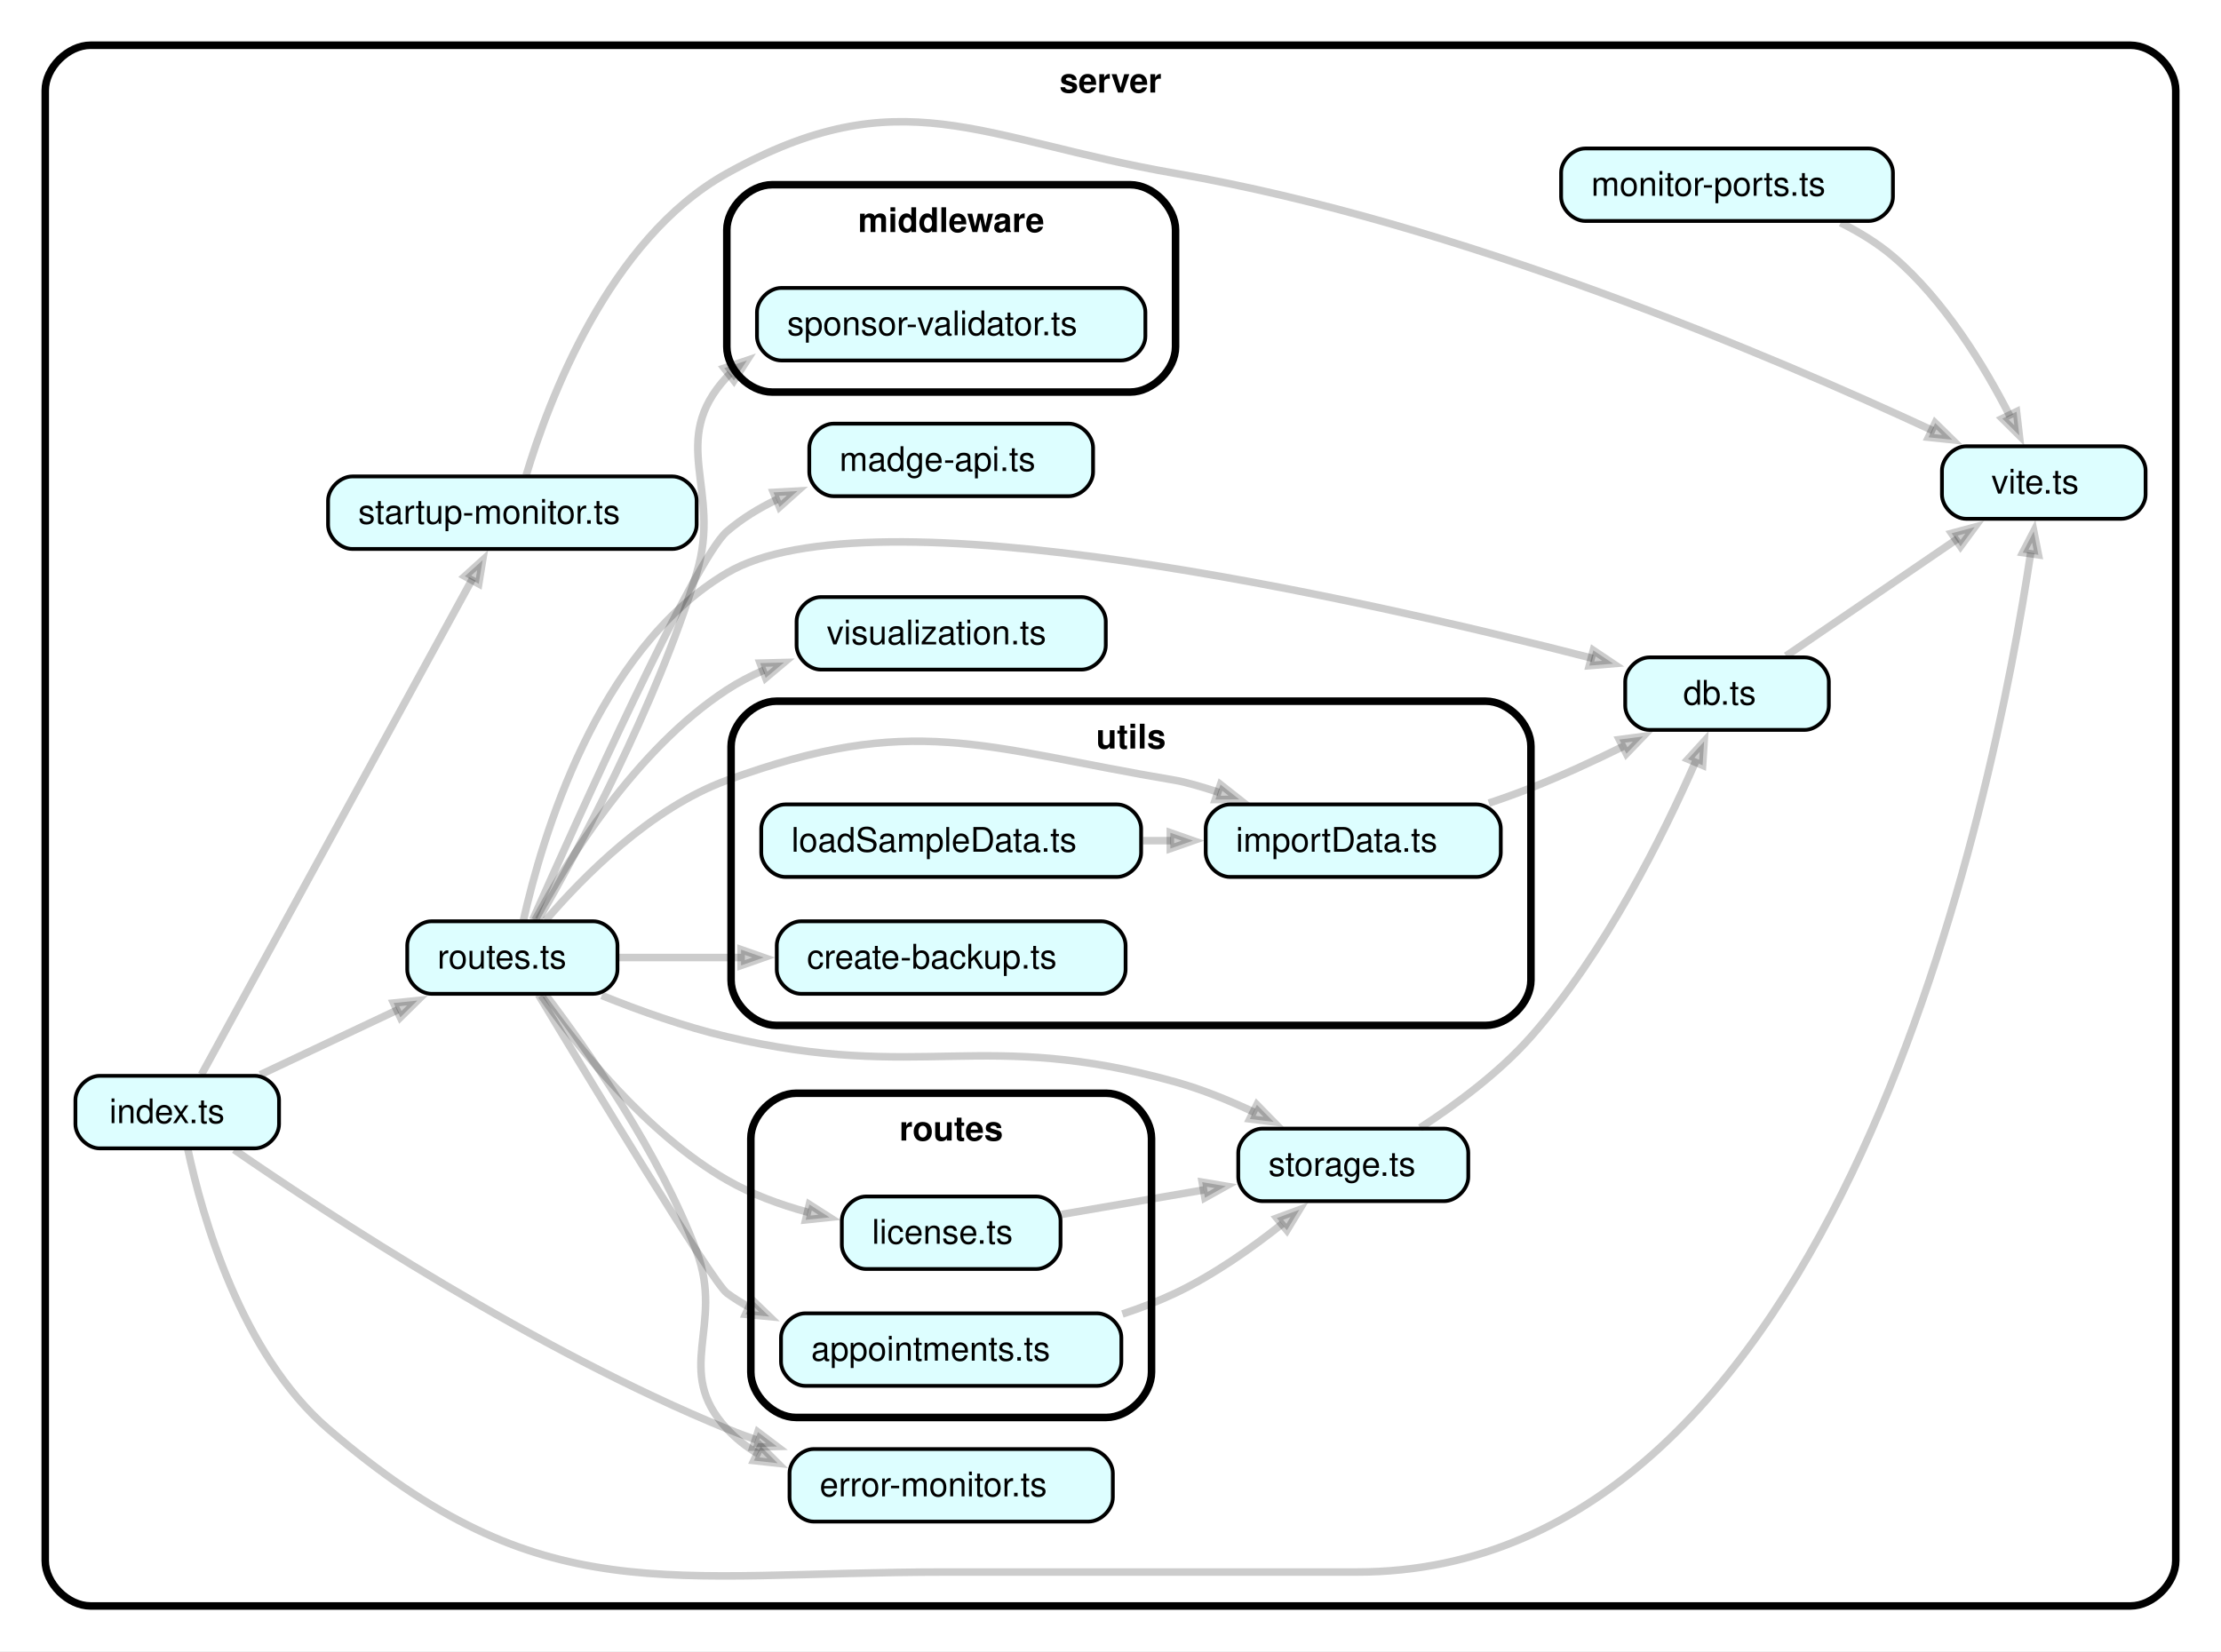
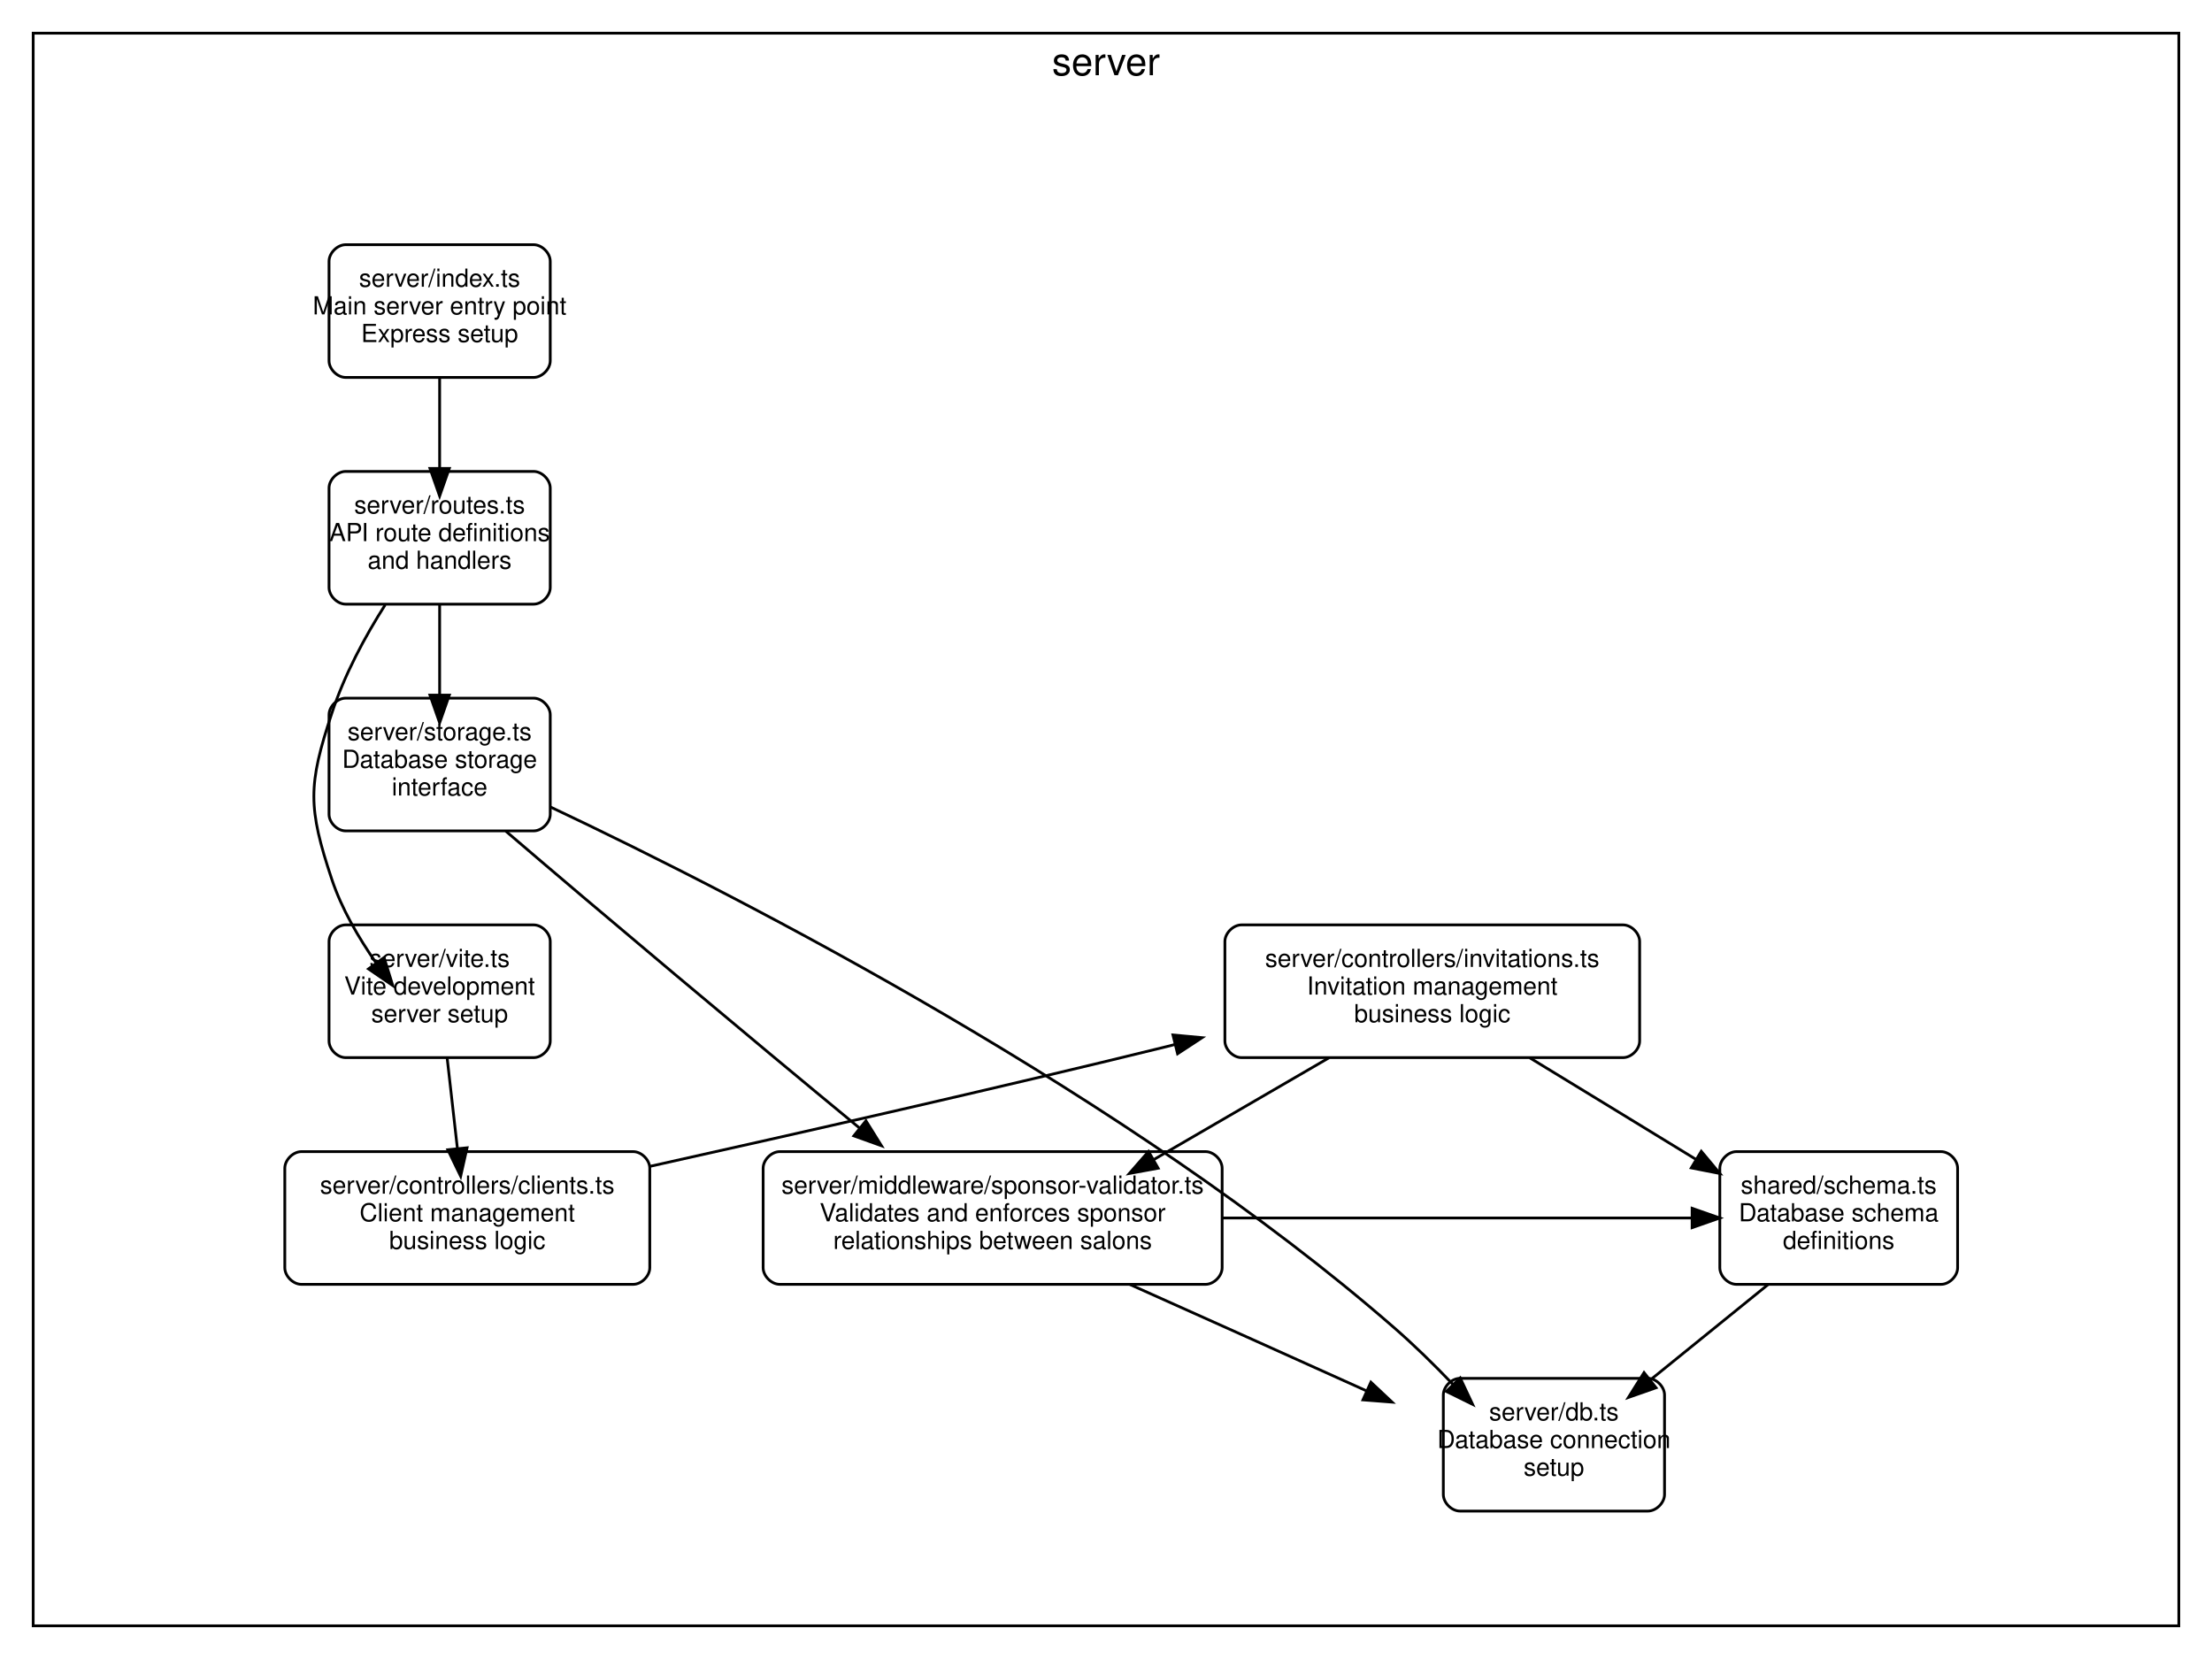
- <svg xmlns="http://www.w3.org/2000/svg" xmlns:xlink="http://www.w3.org/1999/xlink" width="589pt" height="438pt" viewBox="0.00 0.00 589.00 438.00">
-   <g id="graph0" class="graph" transform="scale(1 1) rotate(0) translate(4 434)">
-     <polygon fill="white" stroke="none" points="-4,4 -4,-434 585,-434 585,4 -4,4" />
+ <svg xmlns="http://www.w3.org/2000/svg" width="800px" height="600px" viewBox="0.00 0.00 800.00 600.00">
+   <g id="graph0" class="graph" transform="scale(1 1) rotate(0) translate(4 596)">
+     <polygon fill="#ffffff" stroke="transparent" points="-4,4 -4,-596 796,-596 796,4 -4,4" />
    <g id="clust1" class="cluster">
-       <path fill="#ffffff" stroke="black" stroke-width="2" d="M20,-8C20,-8 561,-8 561,-8 567,-8 573,-14 573,-20 573,-20 573,-410 573,-410 573,-416 567,-422 561,-422 561,-422 20,-422 20,-422 14,-422 8,-416 8,-410 8,-410 8,-20 8,-20 8,-14 14,-8 20,-8" />
-       <text text-anchor="middle" x="290.5" y="-409.45" font-family="Helvetica,sans-Serif" font-weight="bold" font-size="9.00">server</text>
-     </g>
-     <g id="clust2" class="cluster">
-       <path fill="#ffffff" stroke="black" stroke-width="2" d="M200.75,-330C200.75,-330 295.75,-330 295.75,-330 301.75,-330 307.75,-336 307.75,-342 307.75,-342 307.75,-373 307.75,-373 307.75,-379 301.75,-385 295.75,-385 295.75,-385 200.75,-385 200.75,-385 194.75,-385 188.75,-379 188.75,-373 188.75,-373 188.75,-342 188.75,-342 188.75,-336 194.75,-330 200.75,-330" />
-       <text text-anchor="middle" x="248.25" y="-372.45" font-family="Helvetica,sans-Serif" font-weight="bold" font-size="9.00">middleware</text>
-     </g>
-     <g id="clust3" class="cluster">
-       <path fill="#ffffff" stroke="black" stroke-width="2" d="M207.12,-58C207.12,-58 289.38,-58 289.38,-58 295.38,-58 301.38,-64 301.38,-70 301.38,-70 301.38,-132 301.38,-132 301.38,-138 295.38,-144 289.38,-144 289.38,-144 207.12,-144 207.12,-144 201.12,-144 195.12,-138 195.12,-132 195.12,-132 195.12,-70 195.12,-70 195.12,-64 201.12,-58 207.12,-58" />
-       <text text-anchor="middle" x="248.25" y="-131.45" font-family="Helvetica,sans-Serif" font-weight="bold" font-size="9.00">routes</text>
-     </g>
-     <g id="clust4" class="cluster">
-       <path fill="#ffffff" stroke="black" stroke-width="2" d="M201.88,-162C201.88,-162 390,-162 390,-162 396,-162 402,-168 402,-174 402,-174 402,-236 402,-236 402,-242 396,-248 390,-248 390,-248 201.88,-248 201.88,-248 195.88,-248 189.88,-242 189.88,-236 189.88,-236 189.88,-174 189.88,-174 189.88,-168 195.88,-162 201.88,-162" />
-       <text text-anchor="middle" x="295.94" y="-235.45" font-family="Helvetica,sans-Serif" font-weight="bold" font-size="9.00">utils</text>
+       <polygon fill="none" stroke="#000000" points="8,-8 8,-584 784,-584 784,-8 8,-8" />
+       <text text-anchor="middle" x="396" y="-568.8" font-family="Helvetica,sans-Serif" font-size="14.00" fill="#000000">server</text>
    </g>
    <g id="node1" class="node">
-       <g id="a_node1">
-         <a xlink:href="server/db.ts" xlink:title="db.ts">
-           <path fill="#ddfeff" stroke="black" d="M474.58,-259.62C474.58,-259.62 433.42,-259.62 433.42,-259.62 430.21,-259.62 427,-256.42 427,-253.21 427,-253.21 427,-246.79 427,-246.79 427,-243.58 430.21,-240.38 433.42,-240.38 433.42,-240.38 474.58,-240.38 474.58,-240.38 477.79,-240.38 481,-243.58 481,-246.79 481,-246.79 481,-253.21 481,-253.21 481,-256.42 477.79,-259.62 474.58,-259.62" />
-           <text text-anchor="start" x="442.38" y="-247.07" font-family="Helvetica,sans-Serif" font-size="9.00">db.ts</text>
-         </a>
-       </g>
+       <path fill="#ffffff" stroke="#000000" d="M189,-507.5C189,-507.5 121,-507.5 121,-507.5 118,-507.5 115,-504.5 115,-501.5 115,-501.5 115,-465.5 115,-465.5 115,-462.5 118,-459.5 121,-459.5 121,-459.5 189,-459.5 189,-459.5 192,-459.5 195,-462.5 195,-465.5 195,-465.5 195,-501.5 195,-501.5 195,-504.5 192,-507.5 189,-507.5" />
+       <text text-anchor="middle" x="155" y="-492.3" font-family="Helvetica,sans-Serif" font-size="9.00" fill="#000000">server/index.ts</text>
+       <text text-anchor="middle" x="155" y="-482.3" font-family="Helvetica,sans-Serif" font-size="9.00" fill="#000000">Main server entry point</text>
+       <text text-anchor="middle" x="155" y="-472.3" font-family="Helvetica,sans-Serif" font-size="9.00" fill="#000000">Express setup</text>
    </g>
    <g id="node2" class="node">
-       <g id="a_node2">
-         <a xlink:href="server/vite.ts" xlink:title="vite.ts">
-           <path fill="#ddfeff" stroke="black" d="M558.58,-315.62C558.58,-315.62 517.42,-315.62 517.42,-315.62 514.21,-315.62 511,-312.42 511,-309.21 511,-309.21 511,-302.79 511,-302.79 511,-299.58 514.21,-296.38 517.42,-296.38 517.42,-296.38 558.58,-296.38 558.58,-296.38 561.79,-296.38 565,-299.58 565,-302.79 565,-302.79 565,-309.21 565,-309.21 565,-312.42 561.79,-315.62 558.58,-315.62" />
-           <text text-anchor="start" x="524.12" y="-303.07" font-family="Helvetica,sans-Serif" font-size="9.00">vite.ts</text>
-         </a>
-       </g>
+       <path fill="#ffffff" stroke="#000000" d="M189,-425.5C189,-425.5 121,-425.5 121,-425.5 118,-425.5 115,-422.5 115,-419.5 115,-419.5 115,-383.5 115,-383.5 115,-380.5 118,-377.5 121,-377.5 121,-377.5 189,-377.5 189,-377.5 192,-377.5 195,-380.5 195,-383.5 195,-383.5 195,-419.5 195,-419.5 195,-422.5 192,-425.5 189,-425.5" />
+       <text text-anchor="middle" x="155" y="-410.3" font-family="Helvetica,sans-Serif" font-size="9.00" fill="#000000">server/routes.ts</text>
+       <text text-anchor="middle" x="155" y="-400.3" font-family="Helvetica,sans-Serif" font-size="9.00" fill="#000000">API route definitions</text>
+       <text text-anchor="middle" x="155" y="-390.3" font-family="Helvetica,sans-Serif" font-size="9.00" fill="#000000">and handlers</text>
    </g>
    <g id="edge1" class="edge">
-       <path fill="none" stroke="#000000" stroke-width="2" stroke-opacity="0.2" d="M469.66,-260.01C482.29,-268.64 500.71,-281.21 515.09,-291.04" />
-       <polygon fill="#000000" fill-opacity="0.2" stroke="#000000" stroke-width="2" stroke-opacity="0.2" points="513.55,-292.53 519.69,-294.18 515.92,-289.06 513.55,-292.53" />
+       <path fill="none" stroke="#000000" d="M155,-459.455C155,-449.383 155,-437.608 155,-426.615" />
+       <polygon fill="#000000" stroke="#000000" points="158.5,-426.592 155,-416.592 151.5,-426.592 158.5,-426.592" />
    </g>
    <g id="node3" class="node">
-       <g id="a_node3">
-         <a xlink:href="server/error-monitor.ts" xlink:title="error-monitor.ts">
-           <path fill="#ddfeff" stroke="black" d="M284.71,-49.62C284.71,-49.62 211.79,-49.62 211.79,-49.62 208.58,-49.62 205.38,-46.42 205.38,-43.21 205.38,-43.21 205.38,-36.79 205.38,-36.79 205.38,-33.58 208.58,-30.38 211.79,-30.38 211.79,-30.38 284.71,-30.38 284.71,-30.38 287.92,-30.38 291.12,-33.58 291.12,-36.79 291.12,-36.79 291.12,-43.21 291.12,-43.21 291.12,-46.42 287.92,-49.62 284.71,-49.62" />
-           <text text-anchor="start" x="213.38" y="-37.08" font-family="Helvetica,sans-Serif" font-size="9.00">error-monitor.ts</text>
-         </a>
-       </g>
+       <path fill="#ffffff" stroke="#000000" d="M189,-343.5C189,-343.5 121,-343.5 121,-343.5 118,-343.5 115,-340.5 115,-337.5 115,-337.5 115,-301.5 115,-301.5 115,-298.5 118,-295.5 121,-295.5 121,-295.5 189,-295.5 189,-295.5 192,-295.5 195,-298.5 195,-301.5 195,-301.5 195,-337.5 195,-337.5 195,-340.5 192,-343.5 189,-343.5" />
+       <text text-anchor="middle" x="155" y="-328.3" font-family="Helvetica,sans-Serif" font-size="9.00" fill="#000000">server/storage.ts</text>
+       <text text-anchor="middle" x="155" y="-318.3" font-family="Helvetica,sans-Serif" font-size="9.00" fill="#000000">Database storage</text>
+       <text text-anchor="middle" x="155" y="-308.3" font-family="Helvetica,sans-Serif" font-size="9.00" fill="#000000">interface</text>
+     </g>
+     <g id="edge2" class="edge">
+       <path fill="none" stroke="#000000" d="M155,-377.455C155,-367.383 155,-355.608 155,-344.615" />
+       <polygon fill="#000000" stroke="#000000" points="158.5,-344.592 155,-334.592 151.5,-344.592 158.5,-344.592" />
+     </g>
+     <g id="node5" class="node">
+       <path fill="#ffffff" stroke="#000000" d="M189,-261.5C189,-261.5 121,-261.5 121,-261.5 118,-261.5 115,-258.5 115,-255.5 115,-255.5 115,-219.5 115,-219.5 115,-216.5 118,-213.5 121,-213.5 121,-213.5 189,-213.5 189,-213.5 192,-213.5 195,-216.5 195,-219.5 195,-219.5 195,-255.5 195,-255.5 195,-258.5 192,-261.5 189,-261.5" />
+       <text text-anchor="middle" x="155" y="-246.3" font-family="Helvetica,sans-Serif" font-size="9.00" fill="#000000">server/vite.ts</text>
+       <text text-anchor="middle" x="155" y="-236.3" font-family="Helvetica,sans-Serif" font-size="9.00" fill="#000000">Vite development</text>
+       <text text-anchor="middle" x="155" y="-226.3" font-family="Helvetica,sans-Serif" font-size="9.00" fill="#000000">server setup</text>
+     </g>
+     <g id="edge3" class="edge">
+       <path fill="none" stroke="#000000" d="M135.285,-377.217C128.04,-365.837 120.552,-351.994 116,-338 107.358,-312.041 107.358,-303.959 116,-278 119.552,-267.314 125.664,-256.897 131.971,-247.809" />
+       <polygon fill="#000000" stroke="#000000" points="134.908,-249.706 138.052,-239.555 129.262,-245.582 134.908,-249.706" />
    </g>
    <g id="node4" class="node">
-       <g id="a_node4">
-         <a xlink:href="server/index.ts" xlink:title="index.ts">
-           <path fill="#ddfeff" stroke="black" d="M63.58,-148.62C63.58,-148.62 22.42,-148.62 22.42,-148.62 19.21,-148.62 16,-145.42 16,-142.21 16,-142.21 16,-135.79 16,-135.79 16,-132.58 19.21,-129.38 22.42,-129.38 22.42,-129.38 63.58,-129.38 63.58,-129.38 66.79,-129.38 70,-132.58 70,-135.79 70,-135.79 70,-142.21 70,-142.21 70,-145.42 66.79,-148.62 63.58,-148.62" />
-           <text text-anchor="start" x="25" y="-136.07" font-family="Helvetica,sans-Serif" font-size="9.00">index.ts</text>
-         </a>
-       </g>
+       <path fill="#ffffff" stroke="#000000" d="M432,-179.5C432,-179.5 278,-179.5 278,-179.5 275,-179.5 272,-176.5 272,-173.5 272,-173.5 272,-137.5 272,-137.5 272,-134.5 275,-131.5 278,-131.5 278,-131.5 432,-131.5 432,-131.5 435,-131.5 438,-134.5 438,-137.5 438,-137.5 438,-173.5 438,-173.5 438,-176.5 435,-179.5 432,-179.5" />
+       <text text-anchor="middle" x="355" y="-164.3" font-family="Helvetica,sans-Serif" font-size="9.00" fill="#000000">server/middleware/sponsor-validator.ts</text>
+       <text text-anchor="middle" x="355" y="-154.3" font-family="Helvetica,sans-Serif" font-size="9.00" fill="#000000">Validates and enforces sponsor</text>
+       <text text-anchor="middle" x="355" y="-144.3" font-family="Helvetica,sans-Serif" font-size="9.00" fill="#000000">relationships between salons</text>
+     </g>
+     <g id="edge4" class="edge">
+       <path fill="none" stroke="#000000" d="M178.936,-295.4C211.073,-267.822 267.151,-220.731 306.855,-188.032" />
+       <polygon fill="#000000" stroke="#000000" points="309.18,-190.655 314.805,-181.616 304.799,-185.202 309.18,-190.655" />
+     </g>
+     <g id="node9" class="node">
+       <path fill="#ffffff" stroke="#000000" d="M592,-97.5C592,-97.5 524,-97.5 524,-97.5 521,-97.5 518,-94.5 518,-91.5 518,-91.5 518,-55.5 518,-55.5 518,-52.5 521,-49.5 524,-49.5 524,-49.5 592,-49.5 592,-49.5 595,-49.5 598,-52.5 598,-55.5 598,-55.5 598,-91.5 598,-91.5 598,-94.5 595,-97.5 592,-97.5" />
+       <text text-anchor="middle" x="558" y="-82.3" font-family="Helvetica,sans-Serif" font-size="9.00" fill="#000000">server/db.ts</text>
+       <text text-anchor="middle" x="558" y="-72.3" font-family="Helvetica,sans-Serif" font-size="9.00" fill="#000000">Database connection</text>
+       <text text-anchor="middle" x="558" y="-62.3" font-family="Helvetica,sans-Serif" font-size="9.00" fill="#000000">setup</text>
    </g>
    <g id="edge5" class="edge">
-       <path fill="none" stroke="#000000" stroke-width="2" stroke-opacity="0.2" d="M45.82,-129.1C49.58,-111.55 59.85,-74.93 83,-55 139.79,-6.12 172.32,-17 247.25,-17 247.25,-17 247.25,-17 355.88,-17 484.01,-17 524.94,-223.49 534.54,-287.39" />
-       <polygon fill="#000000" fill-opacity="0.2" stroke="#000000" stroke-width="2" stroke-opacity="0.2" points="532.42,-287.41 535.35,-293.06 536.58,-286.82 532.42,-287.41" />
+       <path fill="none" stroke="#000000" d="M195.047,-304.158C266.368,-270.473 404.973,-198.74 500,-116 507.245,-109.713 514.607,-102.517 521.42,-95.383" />
+       <polygon fill="#000000" stroke="#000000" points="524.096,-97.653 528.598,-88.085 519.079,-92.774 524.096,-97.653" />
    </g>
-     <g id="edge2" class="edge">
-       <path fill="none" stroke="#000000" stroke-width="2" stroke-opacity="0.2" d="M58.11,-129.02C83.25,-111.67 137.93,-75.8 188.75,-55 191.24,-53.98 193.82,-53.01 196.45,-52.1" />
-       <polygon fill="#000000" fill-opacity="0.2" stroke="#000000" stroke-width="2" stroke-opacity="0.2" points="196.99,-54.13 202.05,-50.3 195.7,-50.14 196.99,-54.13" />
+     <g id="node8" class="node">
+       <path fill="#ffffff" stroke="#000000" d="M698,-179.5C698,-179.5 624,-179.5 624,-179.5 621,-179.5 618,-176.5 618,-173.5 618,-173.5 618,-137.5 618,-137.5 618,-134.5 621,-131.5 624,-131.5 624,-131.5 698,-131.5 698,-131.5 701,-131.5 704,-134.5 704,-137.5 704,-137.5 704,-173.5 704,-173.5 704,-176.5 701,-179.5 698,-179.5" />
+       <text text-anchor="middle" x="661" y="-164.3" font-family="Helvetica,sans-Serif" font-size="9.00" fill="#000000">shared/schema.ts</text>
+       <text text-anchor="middle" x="661" y="-154.3" font-family="Helvetica,sans-Serif" font-size="9.00" fill="#000000">Database schema</text>
+       <text text-anchor="middle" x="661" y="-144.3" font-family="Helvetica,sans-Serif" font-size="9.00" fill="#000000">definitions</text>
    </g>
-     <g id="node5" class="node">
-       <g id="a_node5">
-         <a xlink:href="server/routes.ts" xlink:title="routes.ts">
-           <path fill="#ddfeff" stroke="black" d="M153.33,-189.62C153.33,-189.62 110.42,-189.62 110.42,-189.62 107.21,-189.62 104,-186.42 104,-183.21 104,-183.21 104,-176.79 104,-176.79 104,-173.58 107.21,-170.38 110.42,-170.38 110.42,-170.38 153.33,-170.38 153.33,-170.38 156.54,-170.38 159.75,-173.58 159.75,-176.79 159.75,-176.79 159.75,-183.21 159.75,-183.21 159.75,-186.42 156.54,-189.62 153.33,-189.62" />
-           <text text-anchor="start" x="112" y="-177.07" font-family="Helvetica,sans-Serif" font-size="9.00">routes.ts</text>
-         </a>
-       </g>
+     <g id="edge6" class="edge">
+       <path fill="none" stroke="#000000" d="M438.223,-155.5C490.106,-155.5 556.984,-155.5 607.928,-155.5" />
+       <polygon fill="#000000" stroke="#000000" points="607.976,-159 617.976,-155.5 607.976,-152 607.976,-159" />
    </g>
-     <g id="edge3" class="edge">
-       <path fill="none" stroke="#000000" stroke-width="2" stroke-opacity="0.2" d="M65.03,-148.92C75.96,-154.09 89.51,-160.48 101.46,-166.12" />
-       <polygon fill="#000000" fill-opacity="0.2" stroke="#000000" stroke-width="2" stroke-opacity="0.2" points="100.38,-167.93 106.7,-168.59 102.17,-164.13 100.38,-167.93" />
+     <g id="edge7" class="edge">
+       <path fill="none" stroke="#000000" d="M404.629,-131.455C430.854,-119.727 463.223,-105.154 490.249,-92.962" />
+       <polygon fill="#000000" stroke="#000000" points="491.798,-96.118 499.476,-88.9 488.923,-89.719 491.798,-96.118" />
    </g>
    <g id="node6" class="node">
-       <g id="a_node6">
-         <a xlink:href="server/startup-monitor.ts" xlink:title="startup-monitor.ts">
-           <path fill="#ddfeff" stroke="black" d="M174.33,-307.62C174.33,-307.62 89.42,-307.62 89.42,-307.62 86.21,-307.62 83,-304.42 83,-301.21 83,-301.21 83,-294.79 83,-294.79 83,-291.58 86.21,-288.38 89.42,-288.38 89.42,-288.38 174.33,-288.38 174.33,-288.38 177.54,-288.38 180.75,-291.58 180.75,-294.79 180.75,-294.79 180.75,-301.21 180.75,-301.21 180.75,-304.42 177.54,-307.62 174.33,-307.62" />
-           <text text-anchor="start" x="91" y="-295.07" font-family="Helvetica,sans-Serif" font-size="9.00">startup-monitor.ts</text>
-         </a>
-       </g>
-     </g>
-     <g id="edge4" class="edge">
-       <path fill="none" stroke="#000000" stroke-width="2" stroke-opacity="0.2" d="M49.43,-148.95C63.82,-175.27 103.02,-247.02 121.28,-280.44" />
-       <polygon fill="#000000" fill-opacity="0.2" stroke="#000000" stroke-width="2" stroke-opacity="0.2" points="119.27,-281.14 123.99,-285.4 122.96,-279.13 119.27,-281.14" />
-     </g>
-     <g id="edge7" class="edge">
-       <path fill="none" stroke="#000000" stroke-width="2" stroke-opacity="0.2" d="M134.81,-189.87C139.59,-211.25 154.18,-261.52 188.75,-282 226.82,-304.55 355.79,-275.46 418.37,-259.37" />
-       <polygon fill="#000000" fill-opacity="0.2" stroke="#000000" stroke-width="2" stroke-opacity="0.2" points="418.54,-261.49 423.82,-257.95 417.48,-257.43 418.54,-261.49" />
+       <path fill="#ffffff" stroke="#000000" d="M225,-179.5C225,-179.5 105,-179.5 105,-179.5 102,-179.5 99,-176.5 99,-173.5 99,-173.5 99,-137.5 99,-137.5 99,-134.5 102,-131.5 105,-131.5 105,-131.5 225,-131.5 225,-131.5 228,-131.5 231,-134.5 231,-137.5 231,-137.5 231,-173.5 231,-173.5 231,-176.5 228,-179.5 225,-179.5" />
+       <text text-anchor="middle" x="165" y="-164.3" font-family="Helvetica,sans-Serif" font-size="9.00" fill="#000000">server/controllers/clients.ts</text>
+       <text text-anchor="middle" x="165" y="-154.3" font-family="Helvetica,sans-Serif" font-size="9.00" fill="#000000">Client management</text>
+       <text text-anchor="middle" x="165" y="-144.3" font-family="Helvetica,sans-Serif" font-size="9.00" fill="#000000">business logic</text>
    </g>
    <g id="edge8" class="edge">
-       <path fill="none" stroke="#000000" stroke-width="2" stroke-opacity="0.2" d="M140.73,-170.06C151.54,-155.84 170.8,-128.47 180.75,-102 188.21,-82.17 174.4,-70.59 188.75,-55 191.16,-52.38 193.95,-50.2 196.99,-48.38" />
-       <polygon fill="#000000" fill-opacity="0.2" stroke="#000000" stroke-width="2" stroke-opacity="0.2" points="197.74,-50.35 202.24,-45.86 195.92,-46.56 197.74,-50.35" />
+       <path fill="none" stroke="#000000" d="M157.711,-213.455C158.849,-203.383 160.194,-191.608 161.427,-180.615" />
+       <polygon fill="#000000" stroke="#000000" points="164.918,-180.888 162.601,-170.592 157.964,-180.171 164.918,-180.888" />
    </g>
    <g id="node7" class="node">
-       <g id="a_node7">
-         <a xlink:href="server/madge-api.ts" xlink:title="madge-api.ts">
-           <path fill="#ddfeff" stroke="black" d="M279.46,-321.62C279.46,-321.62 217.04,-321.62 217.04,-321.62 213.83,-321.62 210.62,-318.42 210.62,-315.21 210.62,-315.21 210.62,-308.79 210.62,-308.79 210.62,-305.58 213.83,-302.38 217.04,-302.38 217.04,-302.38 279.46,-302.38 279.46,-302.38 282.67,-302.38 285.88,-305.58 285.88,-308.79 285.88,-308.79 285.88,-315.21 285.88,-315.21 285.88,-318.42 282.67,-321.62 279.46,-321.62" />
-           <text text-anchor="start" x="218.62" y="-309.07" font-family="Helvetica,sans-Serif" font-size="9.00">madge-api.ts</text>
-         </a>
-       </g>
+       <path fill="#ffffff" stroke="#000000" d="M583,-261.5C583,-261.5 445,-261.5 445,-261.5 442,-261.5 439,-258.5 439,-255.5 439,-255.5 439,-219.5 439,-219.5 439,-216.5 442,-213.5 445,-213.5 445,-213.5 583,-213.5 583,-213.5 586,-213.5 589,-216.5 589,-219.5 589,-219.5 589,-255.5 589,-255.5 589,-258.5 586,-261.5 583,-261.5" />
+       <text text-anchor="middle" x="514" y="-246.3" font-family="Helvetica,sans-Serif" font-size="9.00" fill="#000000">server/controllers/invitations.ts</text>
+       <text text-anchor="middle" x="514" y="-236.3" font-family="Helvetica,sans-Serif" font-size="9.00" fill="#000000">Invitation management</text>
+       <text text-anchor="middle" x="514" y="-226.3" font-family="Helvetica,sans-Serif" font-size="9.00" fill="#000000">business logic</text>
    </g>
    <g id="edge9" class="edge">
-       <path fill="none" stroke="#000000" stroke-width="2" stroke-opacity="0.2" d="M137.29,-190.02C148.94,-216.28 180.18,-285.59 188.75,-293 192.68,-296.4 197.24,-299.19 202.03,-301.49" />
-       <polygon fill="#000000" fill-opacity="0.2" stroke="#000000" stroke-width="2" stroke-opacity="0.2" points="201.12,-303.38 207.47,-303.74 202.73,-299.5 201.12,-303.38" />
-     </g>
-     <g id="node8" class="node">
-       <g id="a_node8">
-         <a xlink:href="server/middleware/sponsor-validator.ts" xlink:title="sponsor-validator.ts">
-           <path fill="#ddfeff" stroke="black" d="M293.33,-357.62C293.33,-357.62 203.17,-357.62 203.17,-357.62 199.96,-357.62 196.75,-354.42 196.75,-351.21 196.75,-351.21 196.75,-344.79 196.75,-344.79 196.75,-341.58 199.96,-338.38 203.17,-338.38 203.17,-338.38 293.33,-338.38 293.33,-338.38 296.54,-338.38 299.75,-341.58 299.75,-344.79 299.75,-344.79 299.75,-351.21 299.75,-351.21 299.75,-354.42 296.54,-357.62 293.33,-357.62" />
-           <text text-anchor="start" x="204.75" y="-345.07" font-family="Helvetica,sans-Serif" font-size="9.00">sponsor-validator.ts</text>
-         </a>
-       </g>
+       <path fill="none" stroke="#000000" d="M231.122,-174.188C283.708,-185.894 357.094,-202.511 418,-217.5 418.943,-217.744 419.893,-217.989 420.848,-218.236" />
+       <polygon fill="#000000" stroke="#000000" points="420.213,-221.689 430.762,-220.714 421.886,-214.897 420.213,-221.689" />
    </g>
    <g id="edge10" class="edge">
-       <path fill="none" stroke="#000000" stroke-width="2" stroke-opacity="0.2" d="M138.78,-190.04C149.01,-207.89 169.97,-246.63 180.75,-282 187.57,-304.37 172.91,-316.8 188.75,-334 189.03,-334.31 189.32,-334.61 189.62,-334.9" />
-       <polygon fill="#000000" fill-opacity="0.2" stroke="#000000" stroke-width="2" stroke-opacity="0.2" points="188.05,-336.35 194.08,-338.39 190.64,-333.04 188.05,-336.35" />
-     </g>
-     <g id="node10" class="node">
-       <g id="a_node10">
-         <a xlink:href="server/routes/appointments.ts" xlink:title="appointments.ts">
-           <path fill="#ddfeff" stroke="black" d="M286.96,-85.62C286.96,-85.62 209.54,-85.62 209.54,-85.62 206.33,-85.62 203.12,-82.42 203.12,-79.21 203.12,-79.21 203.12,-72.79 203.12,-72.79 203.12,-69.58 206.33,-66.38 209.54,-66.38 209.54,-66.38 286.96,-66.38 286.96,-66.38 290.17,-66.38 293.38,-69.58 293.38,-72.79 293.38,-72.79 293.38,-79.21 293.38,-79.21 293.38,-82.42 290.17,-85.62 286.96,-85.62" />
-           <text text-anchor="start" x="211.12" y="-73.08" font-family="Helvetica,sans-Serif" font-size="9.00">appointments.ts</text>
-         </a>
-       </g>
+       <path fill="none" stroke="#000000" d="M476.684,-213.455C457.215,-202.162 433.705,-188.498 413.199,-176.577" />
+       <polygon fill="#000000" stroke="#000000" points="414.86,-173.505 404.432,-171.592 411.389,-179.565 414.86,-173.505" />
    </g>
    <g id="edge11" class="edge">
-       <path fill="none" stroke="#000000" stroke-width="2" stroke-opacity="0.2" d="M138.79,-170.15C152.39,-147.56 185.03,-93.72 188.75,-91 190.73,-89.55 192.85,-88.24 195.05,-87.06" />
-       <polygon fill="#000000" fill-opacity="0.2" stroke="#000000" stroke-width="2" stroke-opacity="0.2" points="195.47,-89.17 200.05,-84.76 193.72,-85.36 195.47,-89.17" />
-     </g>
-     <g id="node11" class="node">
-       <g id="a_node11">
-         <a xlink:href="server/routes/license.ts" xlink:title="license.ts">
-           <path fill="#ddfeff" stroke="black" d="M270.83,-116.62C270.83,-116.62 225.67,-116.62 225.67,-116.62 222.46,-116.62 219.25,-113.42 219.25,-110.21 219.25,-110.21 219.25,-103.79 219.25,-103.79 219.25,-100.58 222.46,-97.38 225.67,-97.38 225.67,-97.38 270.83,-97.38 270.83,-97.38 274.04,-97.38 277.25,-100.58 277.25,-103.79 277.25,-103.79 277.25,-110.21 277.25,-110.21 277.25,-113.42 274.04,-116.62 270.83,-116.62" />
-           <text text-anchor="start" x="227.25" y="-104.08" font-family="Helvetica,sans-Serif" font-size="9.00">license.ts</text>
-         </a>
-       </g>
+       <path fill="none" stroke="#000000" d="M549.205,-213.455C567.758,-202.162 590.079,-188.498 609.562,-176.577" />
+       <polygon fill="#000000" stroke="#000000" points="611.291,-179.623 617.991,-171.592 607.671,-173.614 611.291,-179.623" />
    </g>
    <g id="edge12" class="edge">
-       <path fill="none" stroke="#000000" stroke-width="2" stroke-opacity="0.2" d="M139.54,-169.95C148.9,-156.65 167.25,-133.42 188.75,-121 195.31,-117.21 202.86,-114.44 210.3,-112.42" />
-       <polygon fill="#000000" fill-opacity="0.2" stroke="#000000" stroke-width="2" stroke-opacity="0.2" points="210.63,-114.5 215.98,-111.08 209.66,-110.42 210.63,-114.5" />
-     </g>
-     <g id="node12" class="node">
-       <g id="a_node12">
-         <a xlink:href="server/storage.ts" xlink:title="storage.ts">
-           <path fill="#ddfeff" stroke="black" d="M378.96,-134.62C378.96,-134.62 330.79,-134.62 330.79,-134.62 327.58,-134.62 324.38,-131.42 324.38,-128.21 324.38,-128.21 324.38,-121.79 324.38,-121.79 324.38,-118.58 327.58,-115.38 330.79,-115.38 330.79,-115.38 378.96,-115.38 378.96,-115.38 382.17,-115.38 385.38,-118.58 385.38,-121.79 385.38,-121.79 385.38,-128.21 385.38,-128.21 385.38,-131.42 382.17,-134.62 378.96,-134.62" />
-           <text text-anchor="start" x="332.38" y="-122.08" font-family="Helvetica,sans-Serif" font-size="9.00">storage.ts</text>
-         </a>
-       </g>
-     </g>
-     <g id="edge13" class="edge">
-       <path fill="none" stroke="#000000" stroke-width="2" stroke-opacity="0.2" d="M155.57,-169.94C165.56,-165.92 177.55,-161.62 188.75,-159 240.51,-146.88 256.56,-161.32 307.75,-147 314.72,-145.05 321.93,-142.11 328.52,-139.01" />
-       <polygon fill="#000000" fill-opacity="0.2" stroke="#000000" stroke-width="2" stroke-opacity="0.2" points="329.32,-140.95 333.76,-136.4 327.45,-137.19 329.32,-140.95" />
-     </g>
-     <g id="node13" class="node">
-       <g id="a_node13">
-         <a xlink:href="server/utils/create-backup.ts" xlink:title="create-backup.ts">
-           <path fill="#ddfeff" stroke="black" d="M288.08,-189.62C288.08,-189.62 208.42,-189.62 208.42,-189.62 205.21,-189.62 202,-186.42 202,-183.21 202,-183.21 202,-176.79 202,-176.79 202,-173.58 205.21,-170.38 208.42,-170.38 208.42,-170.38 288.08,-170.38 288.08,-170.38 291.29,-170.38 294.5,-173.58 294.5,-176.79 294.5,-176.79 294.5,-183.21 294.5,-183.21 294.5,-186.42 291.29,-189.62 288.08,-189.62" />
-           <text text-anchor="start" x="210" y="-177.07" font-family="Helvetica,sans-Serif" font-size="9.00">create-backup.ts</text>
-         </a>
-       </g>
-     </g>
-     <g id="edge14" class="edge">
-       <path fill="none" stroke="#000000" stroke-width="2" stroke-opacity="0.2" d="M159.98,-180C169.78,-180 181.23,-180 192.54,-180" />
-       <polygon fill="#000000" fill-opacity="0.2" stroke="#000000" stroke-width="2" stroke-opacity="0.2" points="192.53,-182.1 198.53,-180 192.53,-177.9 192.53,-182.1" />
-     </g>
-     <g id="node14" class="node">
-       <g id="a_node14">
-         <a xlink:href="server/utils/importData.ts" xlink:title="importData.ts">
-           <path fill="#ddfeff" stroke="black" d="M387.58,-220.62C387.58,-220.62 322.17,-220.62 322.17,-220.62 318.96,-220.62 315.75,-217.42 315.75,-214.21 315.75,-214.21 315.75,-207.79 315.75,-207.79 315.75,-204.58 318.96,-201.38 322.17,-201.38 322.17,-201.38 387.58,-201.38 387.58,-201.38 390.79,-201.38 394,-204.58 394,-207.79 394,-207.79 394,-214.21 394,-214.21 394,-217.42 390.79,-220.62 387.58,-220.62" />
-           <text text-anchor="start" x="323.75" y="-208.07" font-family="Helvetica,sans-Serif" font-size="9.00">importData.ts</text>
-         </a>
-       </g>
-     </g>
-     <g id="edge15" class="edge">
-       <path fill="none" stroke="#000000" stroke-width="2" stroke-opacity="0.2" d="M140.7,-189.85C150.51,-201.31 168.5,-219.62 188.75,-227 238.44,-245.12 255.6,-235.79 307.75,-227 310.37,-226.56 314.48,-225.37 319.2,-223.83" />
-       <polygon fill="#000000" fill-opacity="0.2" stroke="#000000" stroke-width="2" stroke-opacity="0.2" points="319.67,-225.89 324.67,-221.95 318.31,-221.91 319.67,-225.89" />
-     </g>
-     <g id="node15" class="node">
-       <g id="a_node15">
-         <a xlink:href="server/visualization.ts" xlink:title="visualization.ts">
-           <path fill="#ddfeff" stroke="black" d="M282.83,-275.62C282.83,-275.62 213.67,-275.62 213.67,-275.62 210.46,-275.62 207.25,-272.42 207.25,-269.21 207.25,-269.21 207.25,-262.79 207.25,-262.79 207.25,-259.58 210.46,-256.38 213.67,-256.38 213.67,-256.38 282.83,-256.38 282.83,-256.38 286.04,-256.38 289.25,-259.58 289.25,-262.79 289.25,-262.79 289.25,-269.21 289.25,-269.21 289.25,-272.42 286.04,-275.62 282.83,-275.62" />
-           <text text-anchor="start" x="215.25" y="-263.07" font-family="Helvetica,sans-Serif" font-size="9.00">visualization.ts</text>
-         </a>
-       </g>
-     </g>
-     <g id="edge16" class="edge">
-       <path fill="none" stroke="#000000" stroke-width="2" stroke-opacity="0.2" d="M137.91,-189.95C146.28,-205.46 164.57,-235.24 188.75,-251 191.81,-253 195.13,-254.73 198.57,-256.23" />
-       <polygon fill="#000000" fill-opacity="0.2" stroke="#000000" stroke-width="2" stroke-opacity="0.2" points="197.58,-258.1 203.93,-258.26 199.06,-254.17 197.58,-258.1" />
-     </g>
-     <g id="edge19" class="edge">
-       <path fill="none" stroke="#000000" stroke-width="2" stroke-opacity="0.2" d="M135.54,-307.93C141.39,-327.47 157.41,-370.57 188.75,-388 234.97,-413.71 255.64,-397.04 307.75,-388 382.91,-374.96 466.03,-339.56 508.54,-319.8" />
-       <polygon fill="#000000" fill-opacity="0.2" stroke="#000000" stroke-width="2" stroke-opacity="0.2" points="509.2,-321.8 513.74,-317.35 507.42,-318 509.2,-321.8" />
-     </g>
-     <g id="node9" class="node">
-       <g id="a_node9">
-         <a xlink:href="server/monitor-ports.ts" xlink:title="monitor-ports.ts">
-           <path fill="#ddfeff" stroke="black" d="M491.58,-394.62C491.58,-394.62 416.42,-394.62 416.42,-394.62 413.21,-394.62 410,-391.42 410,-388.21 410,-388.21 410,-381.79 410,-381.79 410,-378.58 413.21,-375.38 416.42,-375.38 416.42,-375.38 491.58,-375.38 491.58,-375.38 494.79,-375.38 498,-378.58 498,-381.79 498,-381.79 498,-388.21 498,-388.21 498,-391.42 494.79,-394.62 491.58,-394.62" />
-           <text text-anchor="start" x="418" y="-382.07" font-family="Helvetica,sans-Serif" font-size="9.00">monitor-ports.ts</text>
-         </a>
-       </g>
-     </g>
-     <g id="edge6" class="edge">
-       <path fill="none" stroke="#000000" stroke-width="2" stroke-opacity="0.2" d="M484.12,-374.91C489.05,-372.45 493.9,-369.49 498,-366 511.66,-354.37 522.32,-336.78 529.01,-323.64" />
-       <polygon fill="#000000" fill-opacity="0.2" stroke="#000000" stroke-width="2" stroke-opacity="0.2" points="530.78,-324.8 531.51,-318.49 527,-322.97 530.78,-324.8" />
-     </g>
-     <g id="edge17" class="edge">
-       <path fill="none" stroke="#000000" stroke-width="2" stroke-opacity="0.2" d="M293.66,-85.44C298.51,-87.04 303.3,-88.89 307.75,-91 317.8,-95.77 327.86,-102.85 336.02,-109.33" />
-       <polygon fill="#000000" fill-opacity="0.2" stroke="#000000" stroke-width="2" stroke-opacity="0.2" points="334.61,-110.89 340.58,-113.09 337.28,-107.65 334.61,-110.89" />
-     </g>
-     <g id="edge18" class="edge">
-       <path fill="none" stroke="#000000" stroke-width="2" stroke-opacity="0.2" d="M277.56,-111.87C289.15,-113.87 302.75,-116.2 315.23,-118.35" />
-       <polygon fill="#000000" fill-opacity="0.2" stroke="#000000" stroke-width="2" stroke-opacity="0.2" points="314.82,-120.41 321.09,-119.36 315.54,-116.27 314.82,-120.41" />
-     </g>
-     <g id="edge20" class="edge">
-       <path fill="none" stroke="#000000" stroke-width="2" stroke-opacity="0.2" d="M372.62,-134.84C382.04,-140.95 393.57,-149.45 402,-159 421.66,-181.27 437.06,-212.36 445.59,-231.82" />
-       <polygon fill="#000000" fill-opacity="0.2" stroke="#000000" stroke-width="2" stroke-opacity="0.2" points="443.65,-232.63 447.93,-237.33 447.52,-230.99 443.65,-232.63" />
-     </g>
-     <g id="edge21" class="edge">
-       <path fill="none" stroke="#000000" stroke-width="2" stroke-opacity="0.2" d="M390.84,-220.96C394.63,-222.23 398.42,-223.59 402,-225 410.09,-228.18 418.65,-232.14 426.4,-235.96" />
-       <polygon fill="#000000" fill-opacity="0.2" stroke="#000000" stroke-width="2" stroke-opacity="0.2" points="425.43,-237.82 431.73,-238.64 427.32,-234.07 425.43,-237.82" />
-     </g>
-     <g id="node16" class="node">
-       <g id="a_node16">
-         <a xlink:href="server/utils/loadSampleData.ts" xlink:title="loadSampleData.ts">
-           <path fill="#ddfeff" stroke="black" d="M292.21,-220.62C292.21,-220.62 204.29,-220.62 204.29,-220.62 201.08,-220.62 197.88,-217.42 197.88,-214.21 197.88,-214.21 197.88,-207.79 197.88,-207.79 197.88,-204.58 201.08,-201.38 204.29,-201.38 204.29,-201.38 292.21,-201.38 292.21,-201.38 295.42,-201.38 298.62,-204.58 298.62,-207.79 298.62,-207.79 298.62,-214.21 298.62,-214.21 298.62,-217.42 295.42,-220.62 292.21,-220.62" />
-           <text text-anchor="start" x="205.88" y="-208.07" font-family="Helvetica,sans-Serif" font-size="9.00">loadSampleData.ts</text>
-         </a>
-       </g>
-     </g>
-     <g id="edge22" class="edge">
-       <path fill="none" stroke="#000000" stroke-width="2" stroke-opacity="0.2" d="M299.11,-211C301.59,-211 304.08,-211 306.55,-211" />
-       <polygon fill="#000000" fill-opacity="0.2" stroke="#000000" stroke-width="2" stroke-opacity="0.2" points="306.37,-213.1 312.37,-211 306.37,-208.9 306.37,-213.1" />
+       <path fill="none" stroke="#000000" d="M635.489,-131.455C622.477,-120.934 606.802,-108.219 592.923,-96.971" />
+       <polygon fill="#000000" stroke="#000000" points="594.936,-94.104 584.931,-90.592 590.59,-99.586 594.936,-94.104" />
    </g>
  </g>
</svg>
